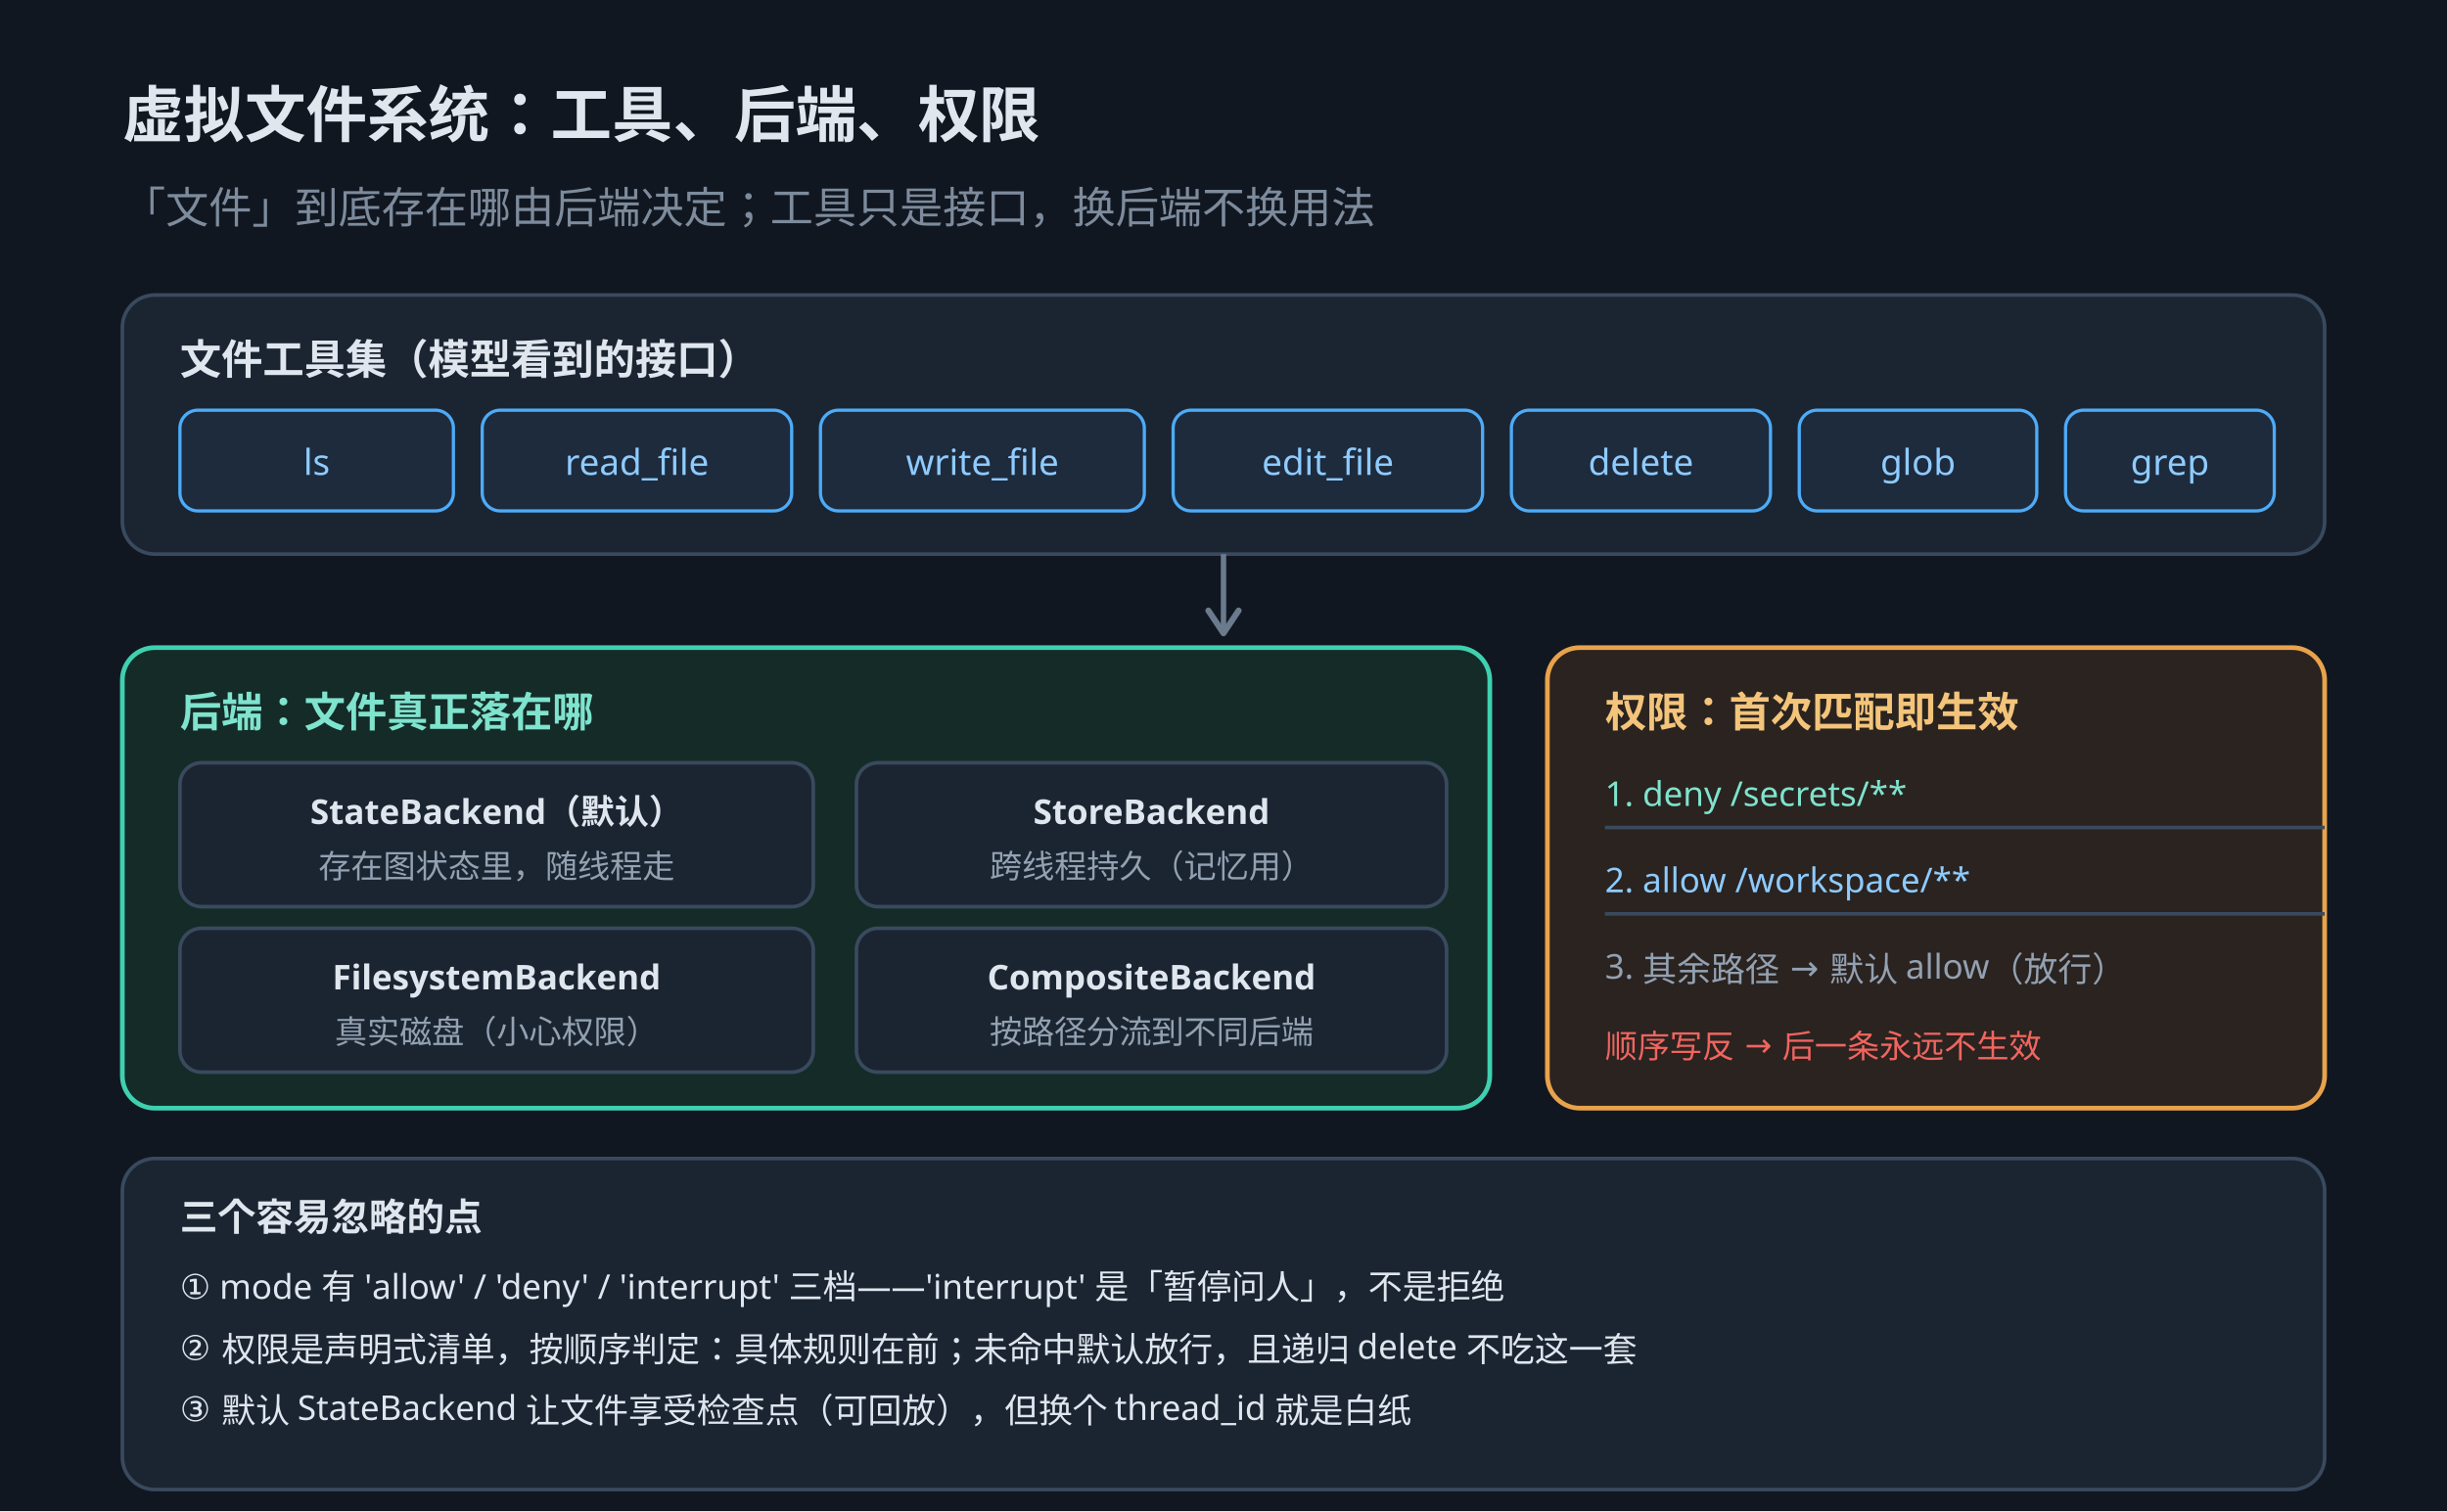
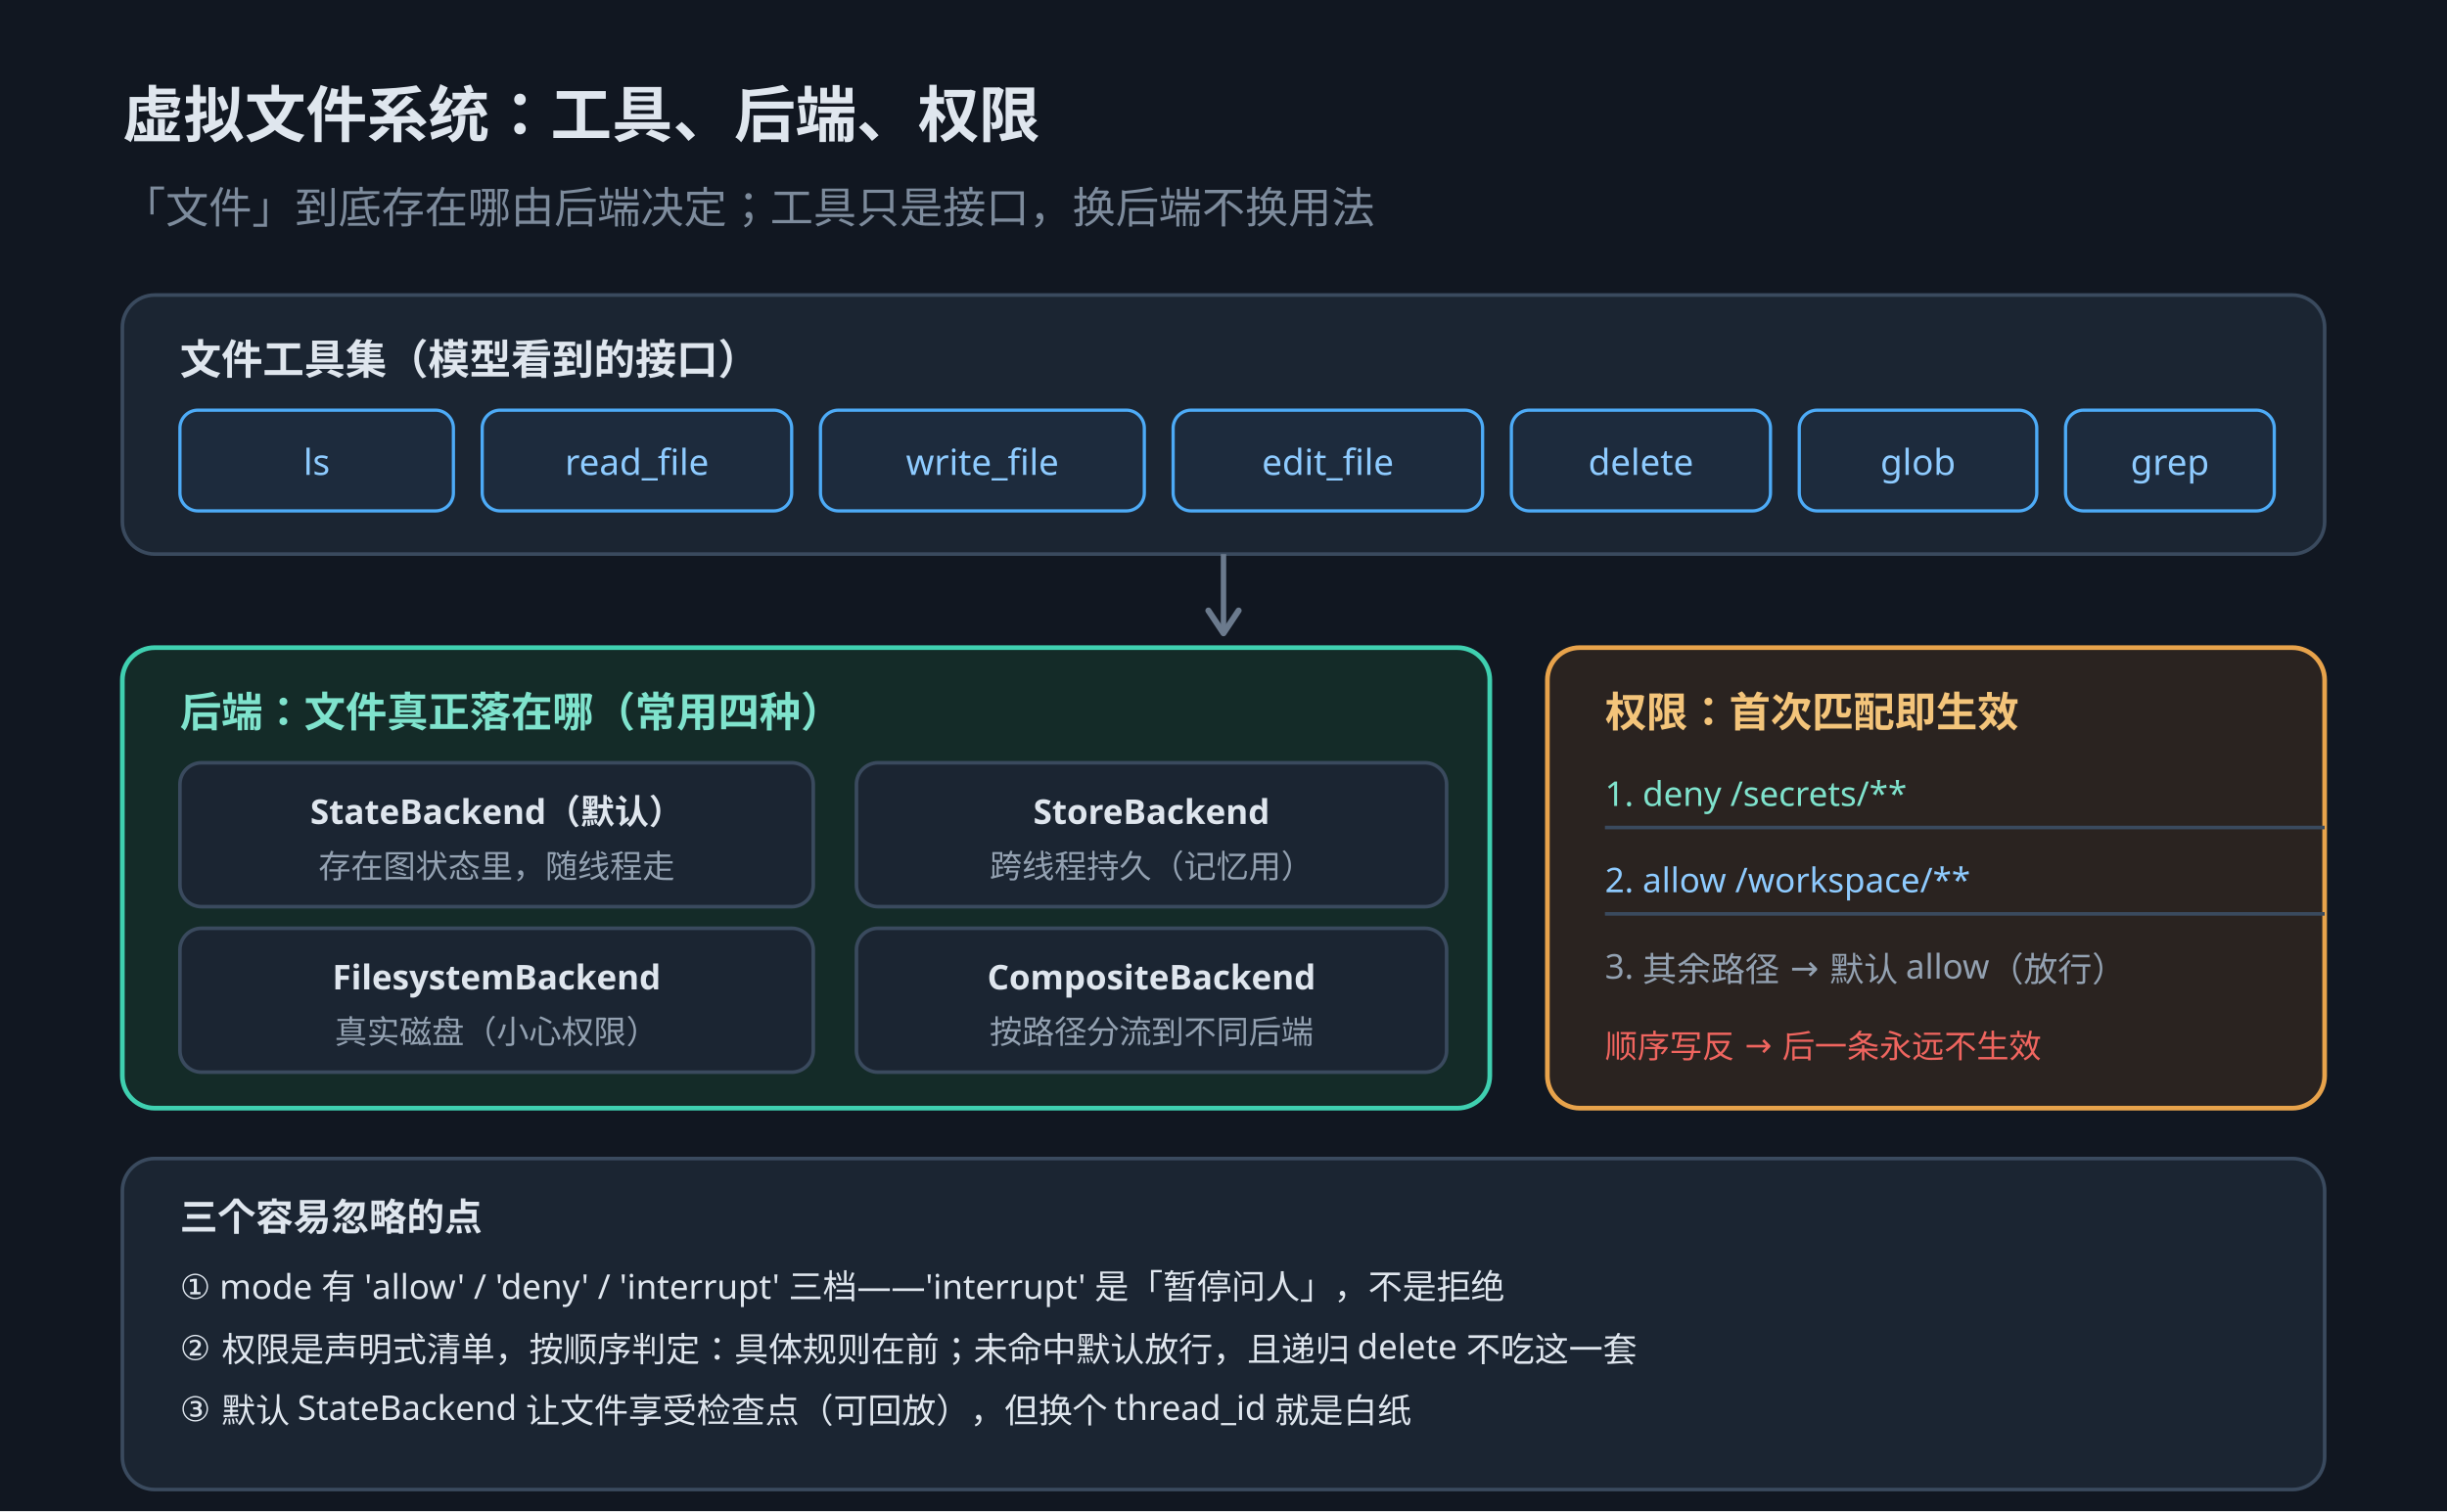
<svg xmlns="http://www.w3.org/2000/svg" viewBox="0 0 680 420" width="680" height="420" role="img">
  <defs>
    <marker id="ar21" viewBox="0 0 10 10" refX="8" refY="5" markerWidth="7" markerHeight="7" orient="auto-start-reverse">
      <path d="M2 1L8 5L2 9" fill="none" stroke="context-stroke" stroke-width="1.6" stroke-linecap="round" stroke-linejoin="round" />
    </marker>
  </defs>
  <rect x="0" y="0" width="680" height="420" fill="#111721" />
  <text x="34" y="38" font-family="system-ui, sans-serif" font-size="17" font-weight="700" fill="#dfe6ee">虚拟文件系统：工具、后端、权限</text>
  <text x="34" y="62" font-family="system-ui, sans-serif" font-size="12" fill="#7d8b9c">「文件」到底存在哪由后端决定；工具只是接口，换后端不换用法</text>
  <rect x="34" y="82" width="612" height="72" rx="9" fill="#1b2532" stroke="#3a4a5e" stroke-width="1" />
  <text x="50" y="104" font-family="system-ui, sans-serif" font-size="11.5" font-weight="700" fill="#dfe6ee">文件工具集（模型看到的接口）</text>
  <rect x="50" y="114" width="76" height="28" rx="5" fill="#1d2b3d" stroke="#4dabf7" stroke-width="0.9" />
  <text x="88" y="132" text-anchor="middle" font-family="system-ui, sans-serif" font-size="10" fill="#8ecbff">ls</text>
  <rect x="134" y="114" width="86" height="28" rx="5" fill="#1d2b3d" stroke="#4dabf7" stroke-width="0.9" />
  <text x="177" y="132" text-anchor="middle" font-family="system-ui, sans-serif" font-size="10" fill="#8ecbff">read_file</text>
  <rect x="228" y="114" width="90" height="28" rx="5" fill="#1d2b3d" stroke="#4dabf7" stroke-width="0.9" />
  <text x="273" y="132" text-anchor="middle" font-family="system-ui, sans-serif" font-size="10" fill="#8ecbff">write_file</text>
  <rect x="326" y="114" width="86" height="28" rx="5" fill="#1d2b3d" stroke="#4dabf7" stroke-width="0.9" />
  <text x="369" y="132" text-anchor="middle" font-family="system-ui, sans-serif" font-size="10" fill="#8ecbff">edit_file</text>
  <rect x="420" y="114" width="72" height="28" rx="5" fill="#1d2b3d" stroke="#4dabf7" stroke-width="0.9" />
  <text x="456" y="132" text-anchor="middle" font-family="system-ui, sans-serif" font-size="10" fill="#8ecbff">delete</text>
  <rect x="500" y="114" width="66" height="28" rx="5" fill="#1d2b3d" stroke="#4dabf7" stroke-width="0.9" />
  <text x="533" y="132" text-anchor="middle" font-family="system-ui, sans-serif" font-size="10" fill="#8ecbff">glob</text>
  <rect x="574" y="114" width="58" height="28" rx="5" fill="#1d2b3d" stroke="#4dabf7" stroke-width="0.9" />
  <text x="603" y="132" text-anchor="middle" font-family="system-ui, sans-serif" font-size="10" fill="#8ecbff">grep</text>
  <path d="M340 154L340 176" fill="none" stroke="#6b7a8d" stroke-width="1.5" marker-end="url(#ar21)" />
  <rect x="34" y="180" width="380" height="128" rx="9" fill="#142b28" stroke="#3fd0b0" stroke-width="1.3" />
-   <text x="50" y="202" font-family="system-ui, sans-serif" font-size="11.5" font-weight="700" fill="#7fe3cd">后端：文件真正落在哪</text>
+   <text x="50" y="202" font-family="system-ui, sans-serif" font-size="11.5" font-weight="700" fill="#7fe3cd">后端：文件真正落在哪（常用四种）</text>
  <rect x="50" y="212" width="176" height="40" rx="6" fill="#1b2532" stroke="#3a4a5e" stroke-width="1" />
  <text x="138" y="229" text-anchor="middle" font-family="system-ui, sans-serif" font-size="9.5" font-weight="700" fill="#dfe6ee">StateBackend（默认）</text>
  <text x="138" y="244" text-anchor="middle" font-family="system-ui, sans-serif" font-size="9" fill="#93a1b1">存在图状态里，随线程走</text>
  <rect x="238" y="212" width="164" height="40" rx="6" fill="#1b2532" stroke="#3a4a5e" stroke-width="1" />
  <text x="320" y="229" text-anchor="middle" font-family="system-ui, sans-serif" font-size="9.5" font-weight="700" fill="#dfe6ee">StoreBackend</text>
  <text x="320" y="244" text-anchor="middle" font-family="system-ui, sans-serif" font-size="9" fill="#93a1b1">跨线程持久（记忆用）</text>
  <rect x="50" y="258" width="176" height="40" rx="6" fill="#1b2532" stroke="#3a4a5e" stroke-width="1" />
  <text x="138" y="275" text-anchor="middle" font-family="system-ui, sans-serif" font-size="9.5" font-weight="700" fill="#dfe6ee">FilesystemBackend</text>
  <text x="138" y="290" text-anchor="middle" font-family="system-ui, sans-serif" font-size="9" fill="#93a1b1">真实磁盘（小心权限）</text>
  <rect x="238" y="258" width="164" height="40" rx="6" fill="#1b2532" stroke="#3a4a5e" stroke-width="1" />
  <text x="320" y="275" text-anchor="middle" font-family="system-ui, sans-serif" font-size="9.5" font-weight="700" fill="#dfe6ee">CompositeBackend</text>
  <text x="320" y="290" text-anchor="middle" font-family="system-ui, sans-serif" font-size="9" fill="#93a1b1">按路径分流到不同后端</text>
  <rect x="430" y="180" width="216" height="128" rx="9" fill="#2a2320" stroke="#e8a34b" stroke-width="1.3" />
  <text x="446" y="202" font-family="system-ui, sans-serif" font-size="11.5" font-weight="700" fill="#f3c47a">权限：首次匹配即生效</text>
  <text x="446" y="224" font-family="system-ui, sans-serif" font-size="9.5" fill="#7fe3cd">1. deny /secrets/**</text>
  <path d="M446 230L646 230" fill="none" stroke="#3a4a5e" stroke-width="1" />
  <text x="446" y="248" font-family="system-ui, sans-serif" font-size="9.5" fill="#8ecbff">2. allow /workspace/**</text>
  <path d="M446 254L646 254" fill="none" stroke="#3a4a5e" stroke-width="1" />
  <text x="446" y="272" font-family="system-ui, sans-serif" font-size="9.5" fill="#93a1b1">3. 其余路径 → 默认 allow（放行）</text>
  <text x="446" y="294" font-family="system-ui, sans-serif" font-size="9" fill="#f0655f">顺序写反 → 后一条永远不生效</text>
  <rect x="34" y="322" width="612" height="92" rx="9" fill="#1b2532" stroke="#3a4a5e" stroke-width="1" />
  <text x="50" y="342" font-family="system-ui, sans-serif" font-size="10.5" font-weight="700" fill="#dfe6ee">三个容易忽略的点</text>
  <text x="50" y="361" font-family="system-ui, sans-serif" font-size="9.5" fill="#dfe6ee">① mode 有 'allow' / 'deny' / 'interrupt' 三档——'interrupt' 是「暂停问人」，不是拒绝</text>
  <text x="50" y="378" font-family="system-ui, sans-serif" font-size="9.5" fill="#dfe6ee">② 权限是声明式清单，按顺序判定：具体规则在前；未命中默认放行，且递归 delete 不吃这一套</text>
  <text x="50" y="395" font-family="system-ui, sans-serif" font-size="9.5" fill="#dfe6ee">③ 默认 StateBackend 让文件享受检查点（可回放），但换个 thread_id 就是白纸</text>
</svg>
